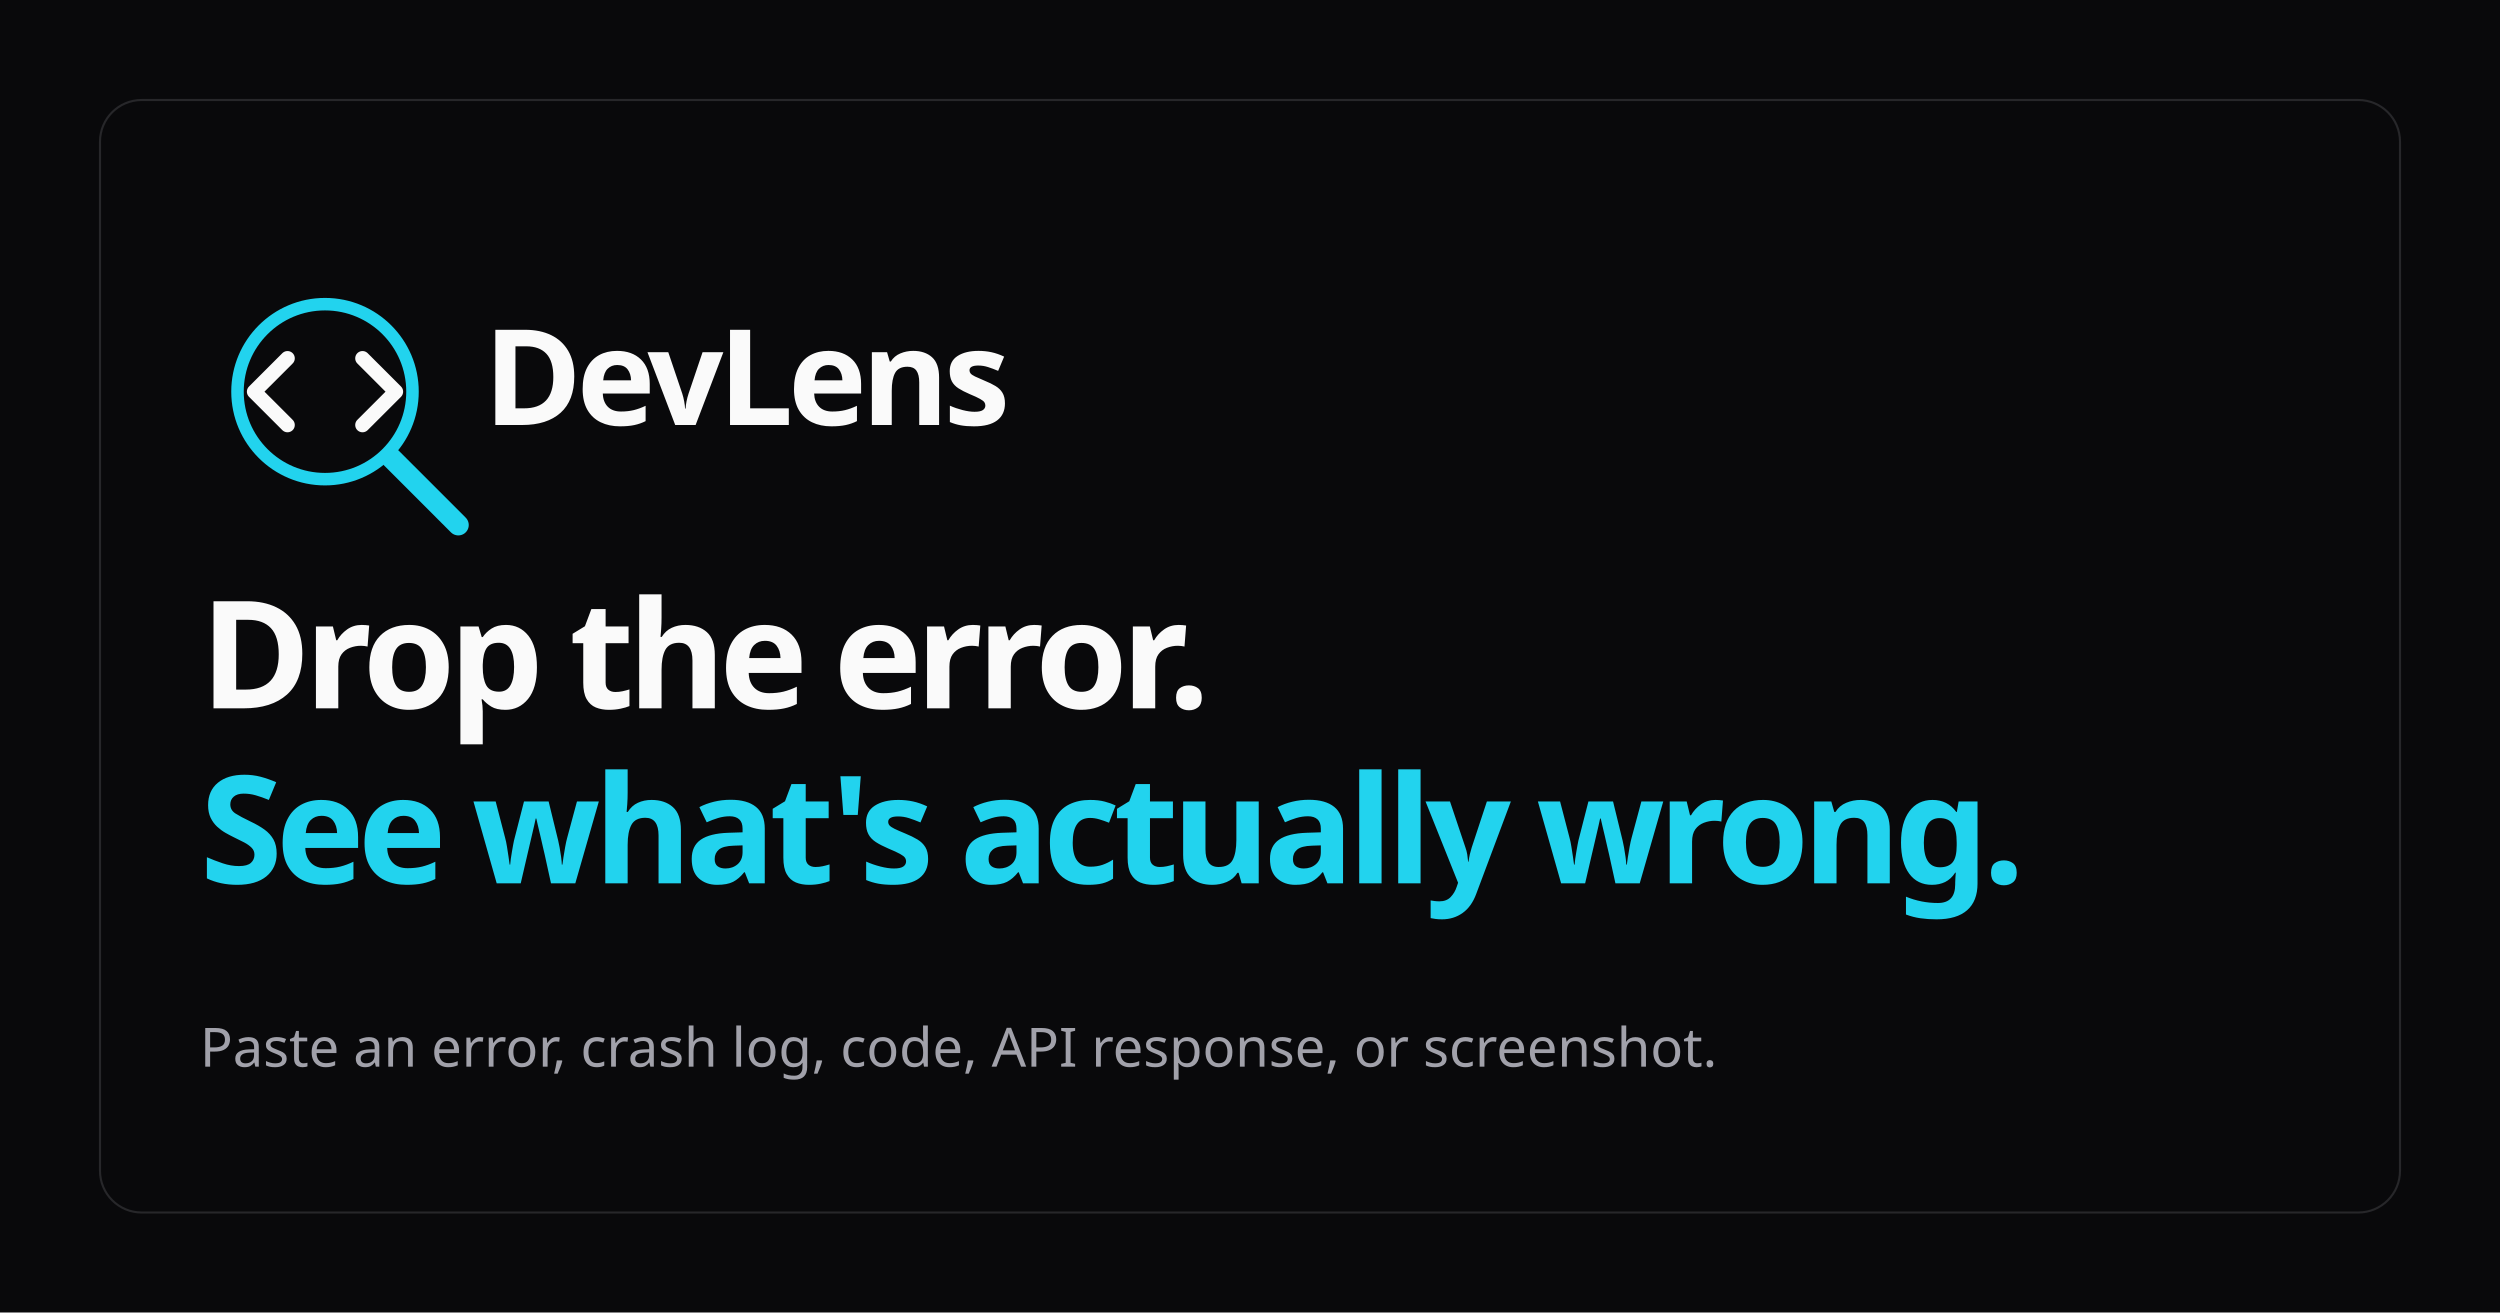
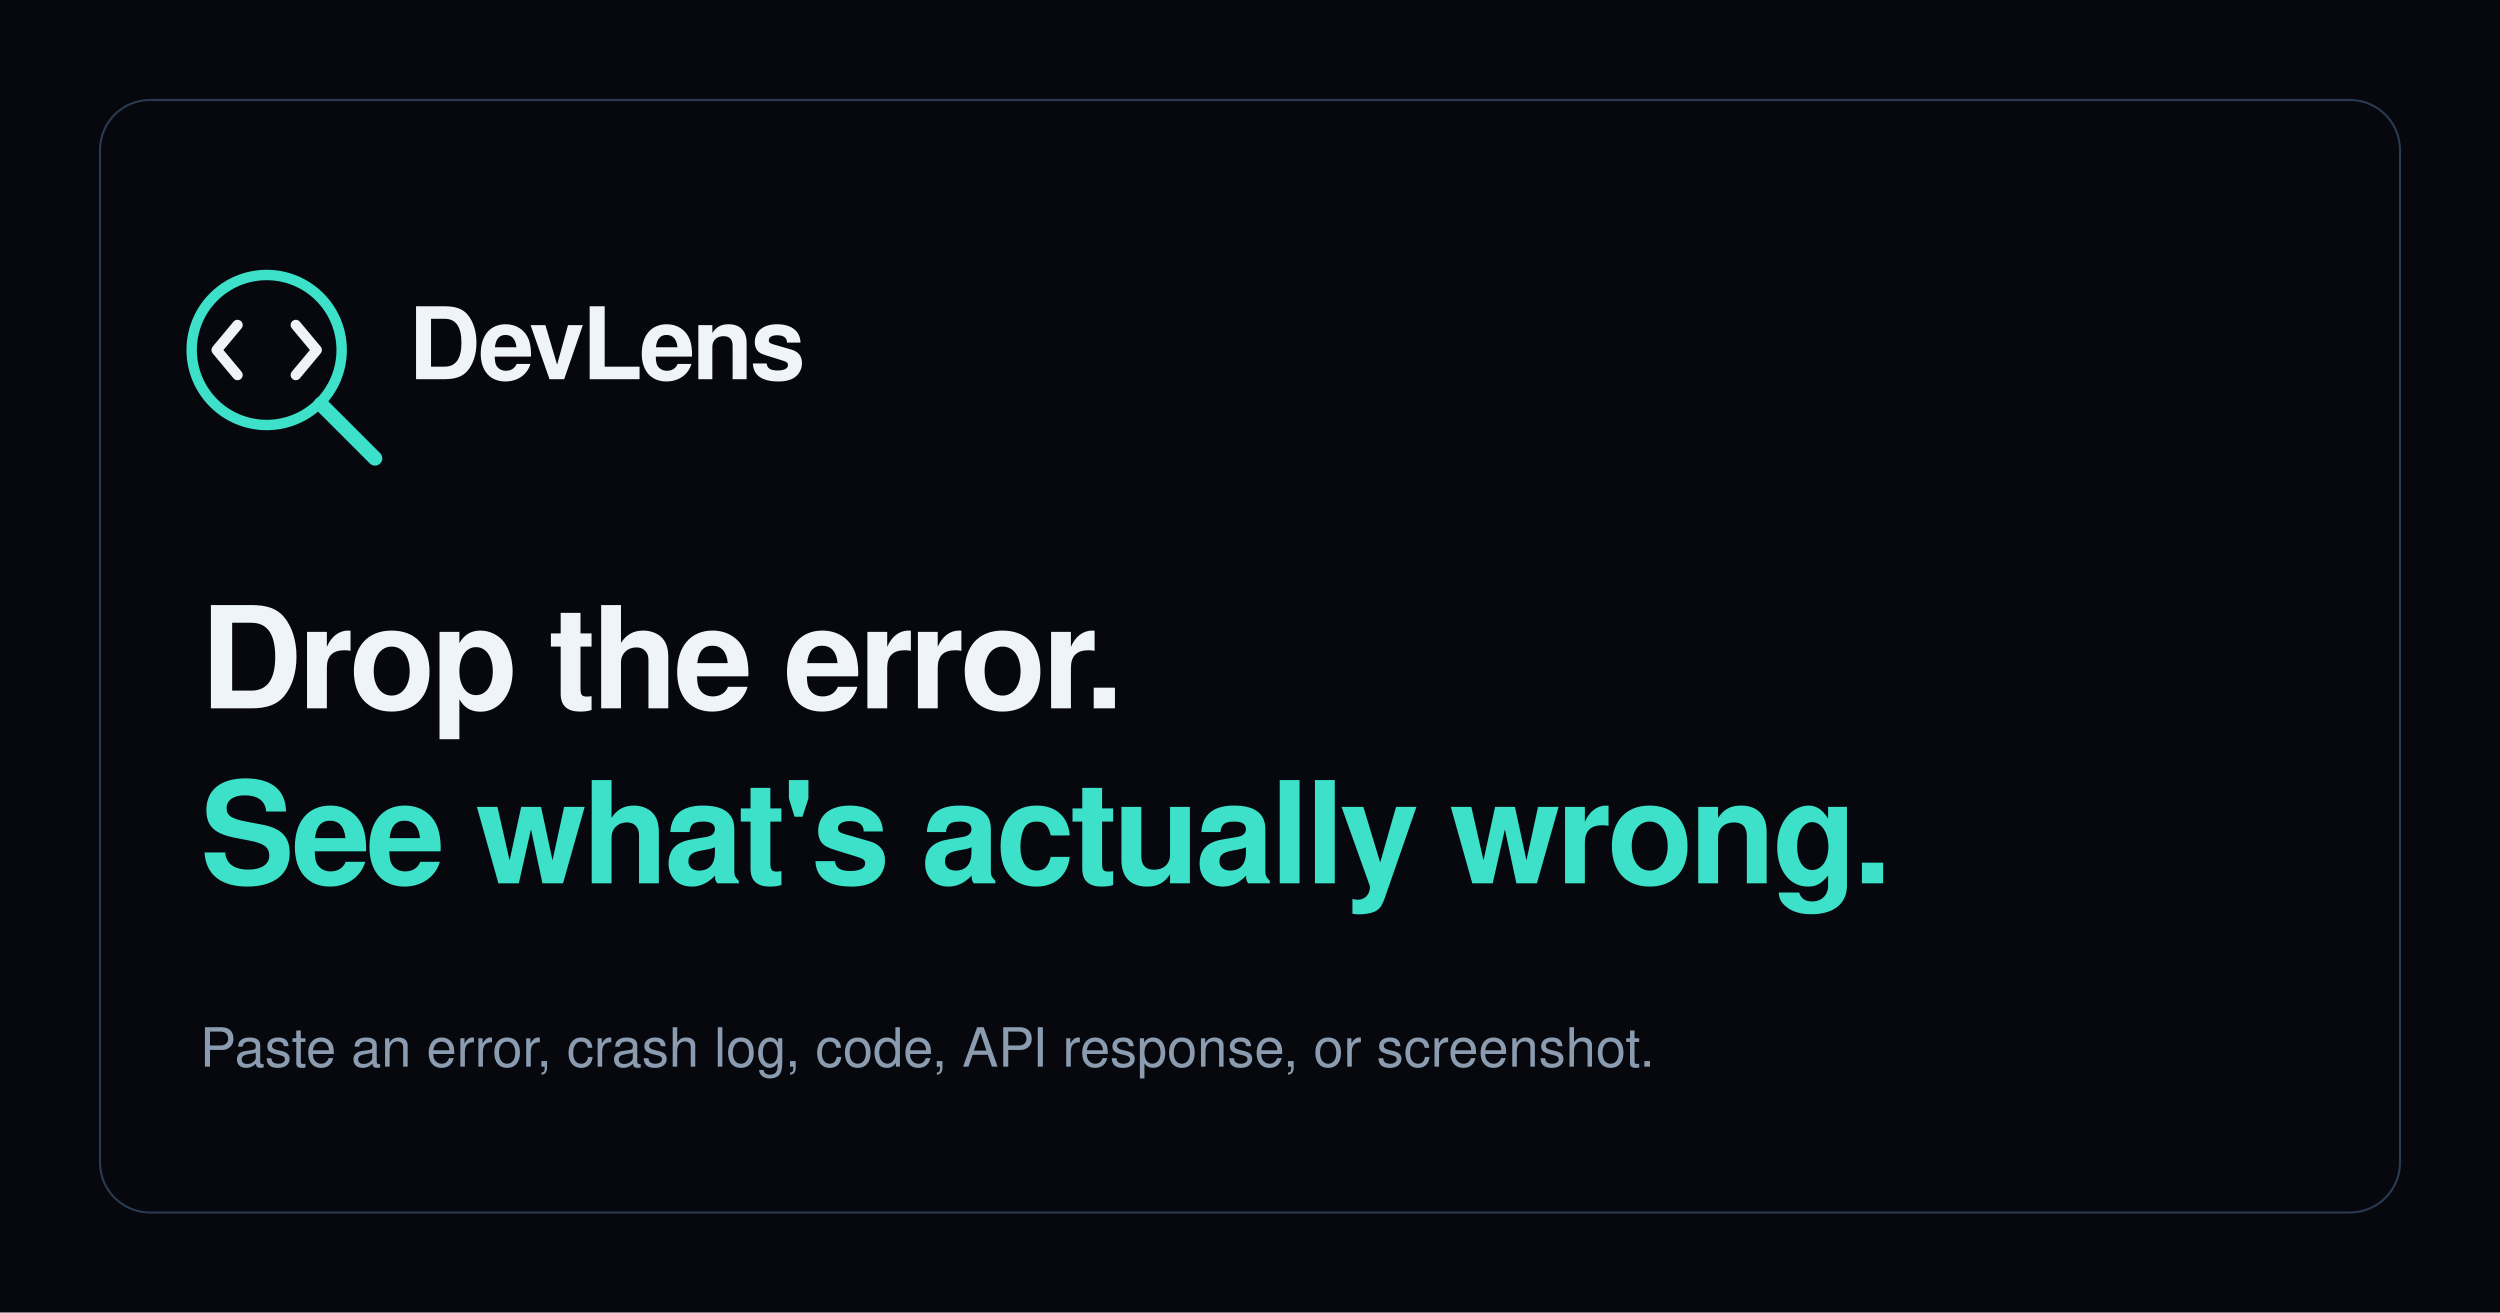
- <svg xmlns="http://www.w3.org/2000/svg" viewBox="0 0 1200 630" fill="none">
-   <rect width="1200" height="630" fill="#09090b" />
-   <rect x="48" y="48" width="1104" height="534" rx="20" stroke="#27272a" />
-   <circle cx="156" cy="188" r="42" stroke="#22d3ee" stroke-width="6" />
-   <path d="M138 172L122 188l16 16" stroke="#fafafa" stroke-width="7" stroke-linecap="round" stroke-linejoin="round" />
-   <path d="M174 172l16 16-16 16" stroke="#fafafa" stroke-width="7" stroke-linecap="round" stroke-linejoin="round" />
-   <path d="M188 220L220 252" stroke="#22d3ee" stroke-width="10" stroke-linecap="round" />
-   <text x="232" y="204" fill="#fafafa" font-family="Geist, ui-sans-serif, system-ui, sans-serif" font-size="64" font-weight="600" letter-spacing="-0.04em">DevLens</text>
-   <text x="96" y="340" fill="#fafafa" font-family="Geist, ui-sans-serif, system-ui, sans-serif" font-size="72" font-weight="600" letter-spacing="-0.045em">Drop the error.</text>
-   <text x="96" y="424" fill="#22d3ee" font-family="Geist, ui-sans-serif, system-ui, sans-serif" font-size="72" font-weight="600" letter-spacing="-0.045em">See what's actually wrong.</text>
-   <text x="96" y="512" fill="#a1a1aa" font-family="Geist, ui-sans-serif, system-ui, sans-serif" font-size="26">Paste an error, crash log, code, API response, or screenshot.</text>
+ <svg xmlns="http://www.w3.org/2000/svg" width="1200" height="630" viewBox="0 0 1200 630" fill="none">
+   <rect width="1200" height="630" fill="#06080d" />
+   <rect x="48" y="48" width="1104" height="534" rx="24" stroke="#2a3a52" />
+   <circle cx="128" cy="168" r="36" stroke="#3de0c8" stroke-width="5" />
+   <path d="M114 156L104 168l10 12" stroke="#eef4f8" stroke-width="5" stroke-linecap="round" stroke-linejoin="round" />
+   <path d="M142 156l10 12-10 12" stroke="#eef4f8" stroke-width="5" stroke-linecap="round" stroke-linejoin="round" />
+   <path d="M154 194L180 220" stroke="#3de0c8" stroke-width="7" stroke-linecap="round" />
+   <text x="196" y="182" fill="#eef4f8" font-family="ui-sans-serif, system-ui, -apple-system, Helvetica, Arial, sans-serif" font-size="48" font-weight="600" letter-spacing="-1.5">DevLens</text>
+   <text x="96" y="340" fill="#eef4f8" font-family="ui-sans-serif, system-ui, -apple-system, Helvetica, Arial, sans-serif" font-size="68" font-weight="600" letter-spacing="-2">Drop the error.</text>
+   <text x="96" y="424" fill="#3de0c8" font-family="ui-sans-serif, system-ui, -apple-system, Helvetica, Arial, sans-serif" font-size="68" font-weight="600" letter-spacing="-2">See what's actually wrong.</text>
+   <text x="96" y="512" fill="#8b9bb0" font-family="ui-sans-serif, system-ui, -apple-system, Helvetica, Arial, sans-serif" font-size="26">Paste an error, crash log, code, API response, or screenshot.</text>
</svg>
